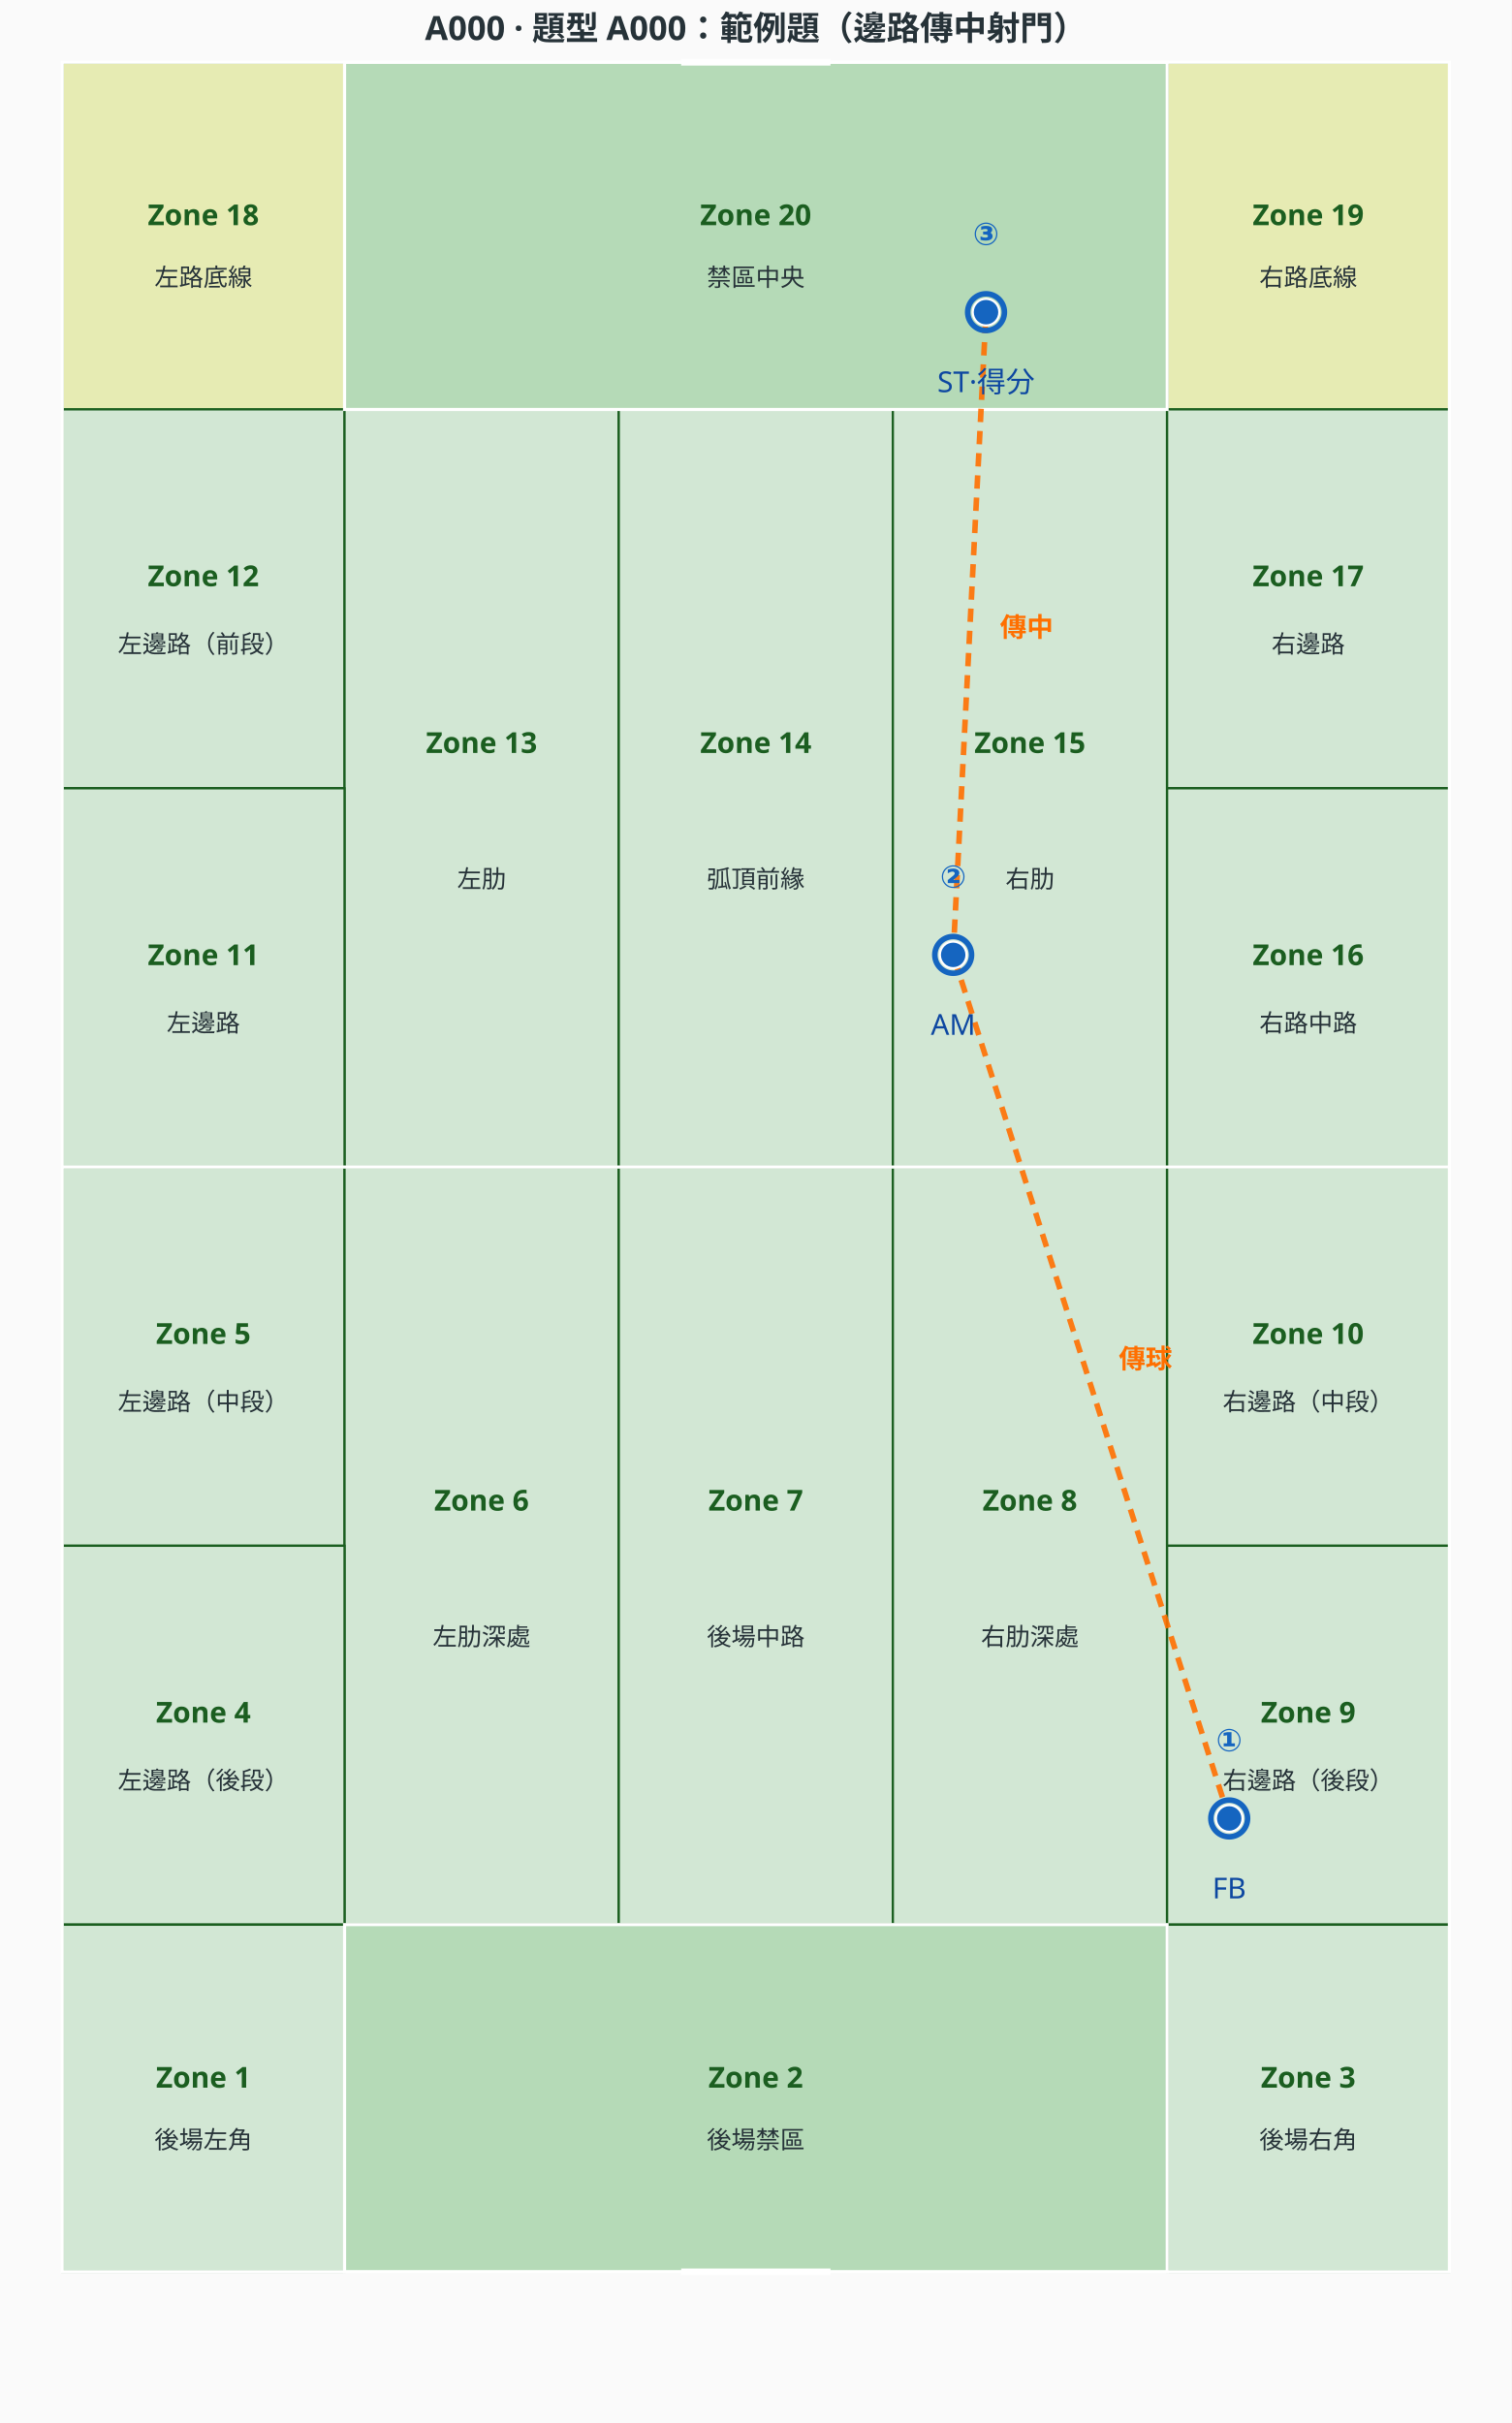
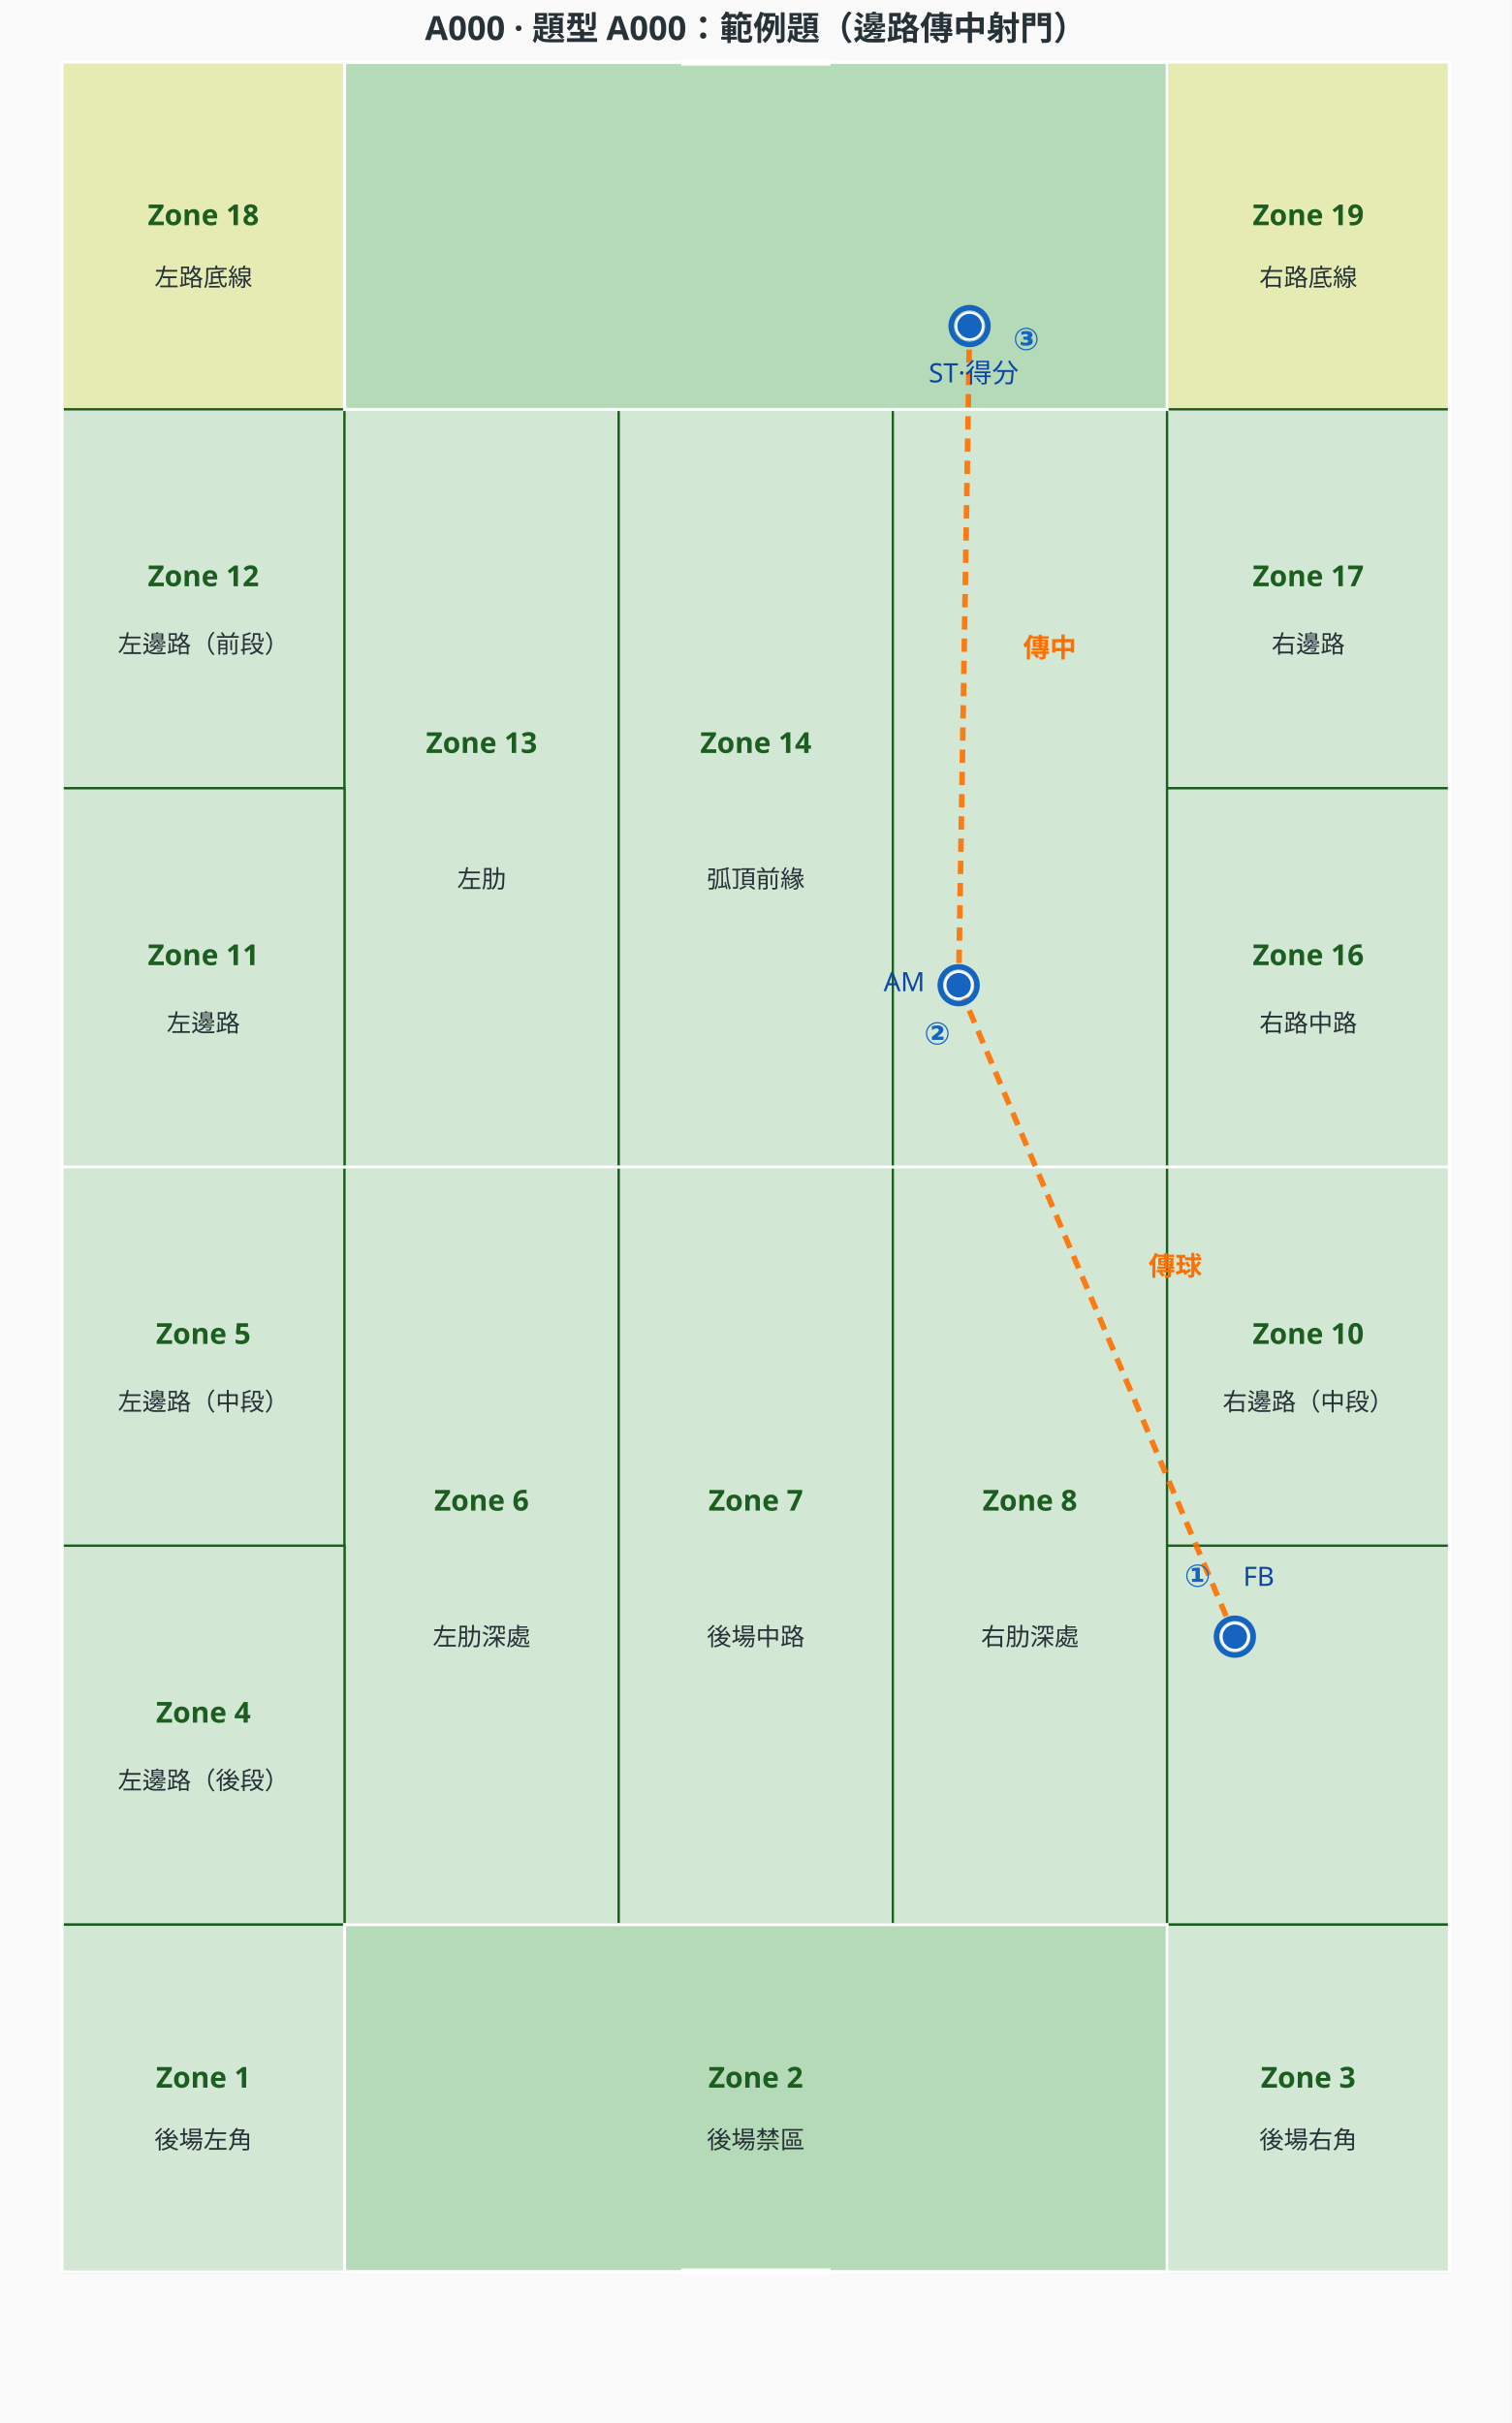
<svg xmlns="http://www.w3.org/2000/svg" viewBox="0 0 680 1090" width="680" height="1090">
  <style>
  text { font-family: 'PingFang TC', 'Heiti TC', 'Noto Sans TC', sans-serif; }
</style>
  <rect width="100%" height="100%" fill="#fafafa" />
  <text x="340.0" y="18" text-anchor="middle" font-size="15" font-weight="bold" fill="#263238">A000 · 題型 A000：範例題（邊路傳中射門）</text>
  <rect x="28.00" y="28.00" width="624.00" height="994.00" fill="#2e7d32" stroke="none" />
  <rect x="28.00" y="28.00" width="126.98" height="156.16" fill="#fff9c4" stroke="#1b5e20" stroke-width="1" opacity="0.88" />
  <text x="91.49" y="96.71" text-anchor="middle" dominant-baseline="middle" font-size="13.0" font-weight="bold" fill="#1b5e20">Zone 18</text>
  <text x="91.49" y="124.82" text-anchor="middle" dominant-baseline="middle" font-size="11.0" fill="#263238">左路底線</text>
  <rect x="154.98" y="28.00" width="369.97" height="156.16" fill="#c8e6c9" stroke="#1b5e20" stroke-width="1" opacity="0.88" />
-   <text x="339.97" y="96.71" text-anchor="middle" dominant-baseline="middle" font-size="13.0" font-weight="bold" fill="#1b5e20">Zone 20</text>
-   <text x="339.97" y="124.82" text-anchor="middle" dominant-baseline="middle" font-size="11.0" fill="#263238">禁區中央</text>
  <rect x="525.02" y="28.00" width="126.98" height="156.16" fill="#fff9c4" stroke="#1b5e20" stroke-width="1" opacity="0.88" />
  <text x="588.51" y="96.71" text-anchor="middle" dominant-baseline="middle" font-size="13.0" font-weight="bold" fill="#1b5e20">Zone 19</text>
  <text x="588.51" y="124.82" text-anchor="middle" dominant-baseline="middle" font-size="11.0" fill="#263238">右路底線</text>
  <rect x="28.00" y="184.16" width="126.98" height="170.37" fill="#e8f5e9" stroke="#1b5e20" stroke-width="1" opacity="0.88" />
  <text x="91.49" y="259.12" text-anchor="middle" dominant-baseline="middle" font-size="13.0" font-weight="bold" fill="#1b5e20">Zone 12</text>
  <text x="91.49" y="289.79" text-anchor="middle" dominant-baseline="middle" font-size="11.0" fill="#263238">左邊路（前段）</text>
  <rect x="154.98" y="184.16" width="123.30" height="340.84" fill="#e8f5e9" stroke="#1b5e20" stroke-width="1" opacity="0.88" />
  <text x="216.64" y="334.13" text-anchor="middle" dominant-baseline="middle" font-size="13.0" font-weight="bold" fill="#1b5e20">Zone 13</text>
  <text x="216.64" y="395.48" text-anchor="middle" dominant-baseline="middle" font-size="11.0" fill="#263238">左肋</text>
  <rect x="278.35" y="184.16" width="123.30" height="340.84" fill="#e8f5e9" stroke="#1b5e20" stroke-width="1" opacity="0.88" />
  <text x="340.00" y="334.13" text-anchor="middle" dominant-baseline="middle" font-size="13.0" font-weight="bold" fill="#1b5e20">Zone 14</text>
  <text x="340.00" y="395.48" text-anchor="middle" dominant-baseline="middle" font-size="11.0" fill="#263238">弧頂前緣</text>
  <rect x="401.65" y="184.16" width="123.30" height="340.84" fill="#e8f5e9" stroke="#1b5e20" stroke-width="1" opacity="0.88" />
-   <text x="463.30" y="334.13" text-anchor="middle" dominant-baseline="middle" font-size="13.0" font-weight="bold" fill="#1b5e20">Zone 15</text>
-   <text x="463.30" y="395.48" text-anchor="middle" dominant-baseline="middle" font-size="11.0" fill="#263238">右肋</text>
  <rect x="525.02" y="184.16" width="126.98" height="170.37" fill="#e8f5e9" stroke="#1b5e20" stroke-width="1" opacity="0.88" />
  <text x="588.51" y="259.12" text-anchor="middle" dominant-baseline="middle" font-size="13.0" font-weight="bold" fill="#1b5e20">Zone 17</text>
  <text x="588.51" y="289.79" text-anchor="middle" dominant-baseline="middle" font-size="11.0" fill="#263238">右邊路</text>
  <rect x="28.00" y="354.63" width="126.98" height="170.37" fill="#e8f5e9" stroke="#1b5e20" stroke-width="1" opacity="0.88" />
  <text x="91.49" y="429.59" text-anchor="middle" dominant-baseline="middle" font-size="13.0" font-weight="bold" fill="#1b5e20">Zone 11</text>
  <text x="91.49" y="460.26" text-anchor="middle" dominant-baseline="middle" font-size="11.0" fill="#263238">左邊路</text>
  <rect x="525.02" y="354.63" width="126.98" height="170.37" fill="#e8f5e9" stroke="#1b5e20" stroke-width="1" opacity="0.88" />
  <text x="588.51" y="429.59" text-anchor="middle" dominant-baseline="middle" font-size="13.0" font-weight="bold" fill="#1b5e20">Zone 16</text>
  <text x="588.51" y="460.26" text-anchor="middle" dominant-baseline="middle" font-size="11.0" fill="#263238">右路中路</text>
  <rect x="28.00" y="525.00" width="126.98" height="170.37" fill="#e8f5e9" stroke="#1b5e20" stroke-width="1" opacity="0.88" />
  <text x="91.49" y="599.96" text-anchor="middle" dominant-baseline="middle" font-size="13.0" font-weight="bold" fill="#1b5e20">Zone 5</text>
  <text x="91.49" y="630.63" text-anchor="middle" dominant-baseline="middle" font-size="11.0" fill="#263238">左邊路（中段）</text>
  <rect x="154.98" y="525.00" width="123.30" height="340.84" fill="#e8f5e9" stroke="#1b5e20" stroke-width="1" opacity="0.88" />
  <text x="216.64" y="674.97" text-anchor="middle" dominant-baseline="middle" font-size="13.0" font-weight="bold" fill="#1b5e20">Zone 6</text>
  <text x="216.64" y="736.32" text-anchor="middle" dominant-baseline="middle" font-size="11.0" fill="#263238">左肋深處</text>
  <rect x="278.35" y="525.00" width="123.30" height="340.84" fill="#e8f5e9" stroke="#1b5e20" stroke-width="1" opacity="0.88" />
  <text x="340.00" y="674.97" text-anchor="middle" dominant-baseline="middle" font-size="13.0" font-weight="bold" fill="#1b5e20">Zone 7</text>
  <text x="340.00" y="736.32" text-anchor="middle" dominant-baseline="middle" font-size="11.0" fill="#263238">後場中路</text>
  <rect x="401.65" y="525.00" width="123.30" height="340.84" fill="#e8f5e9" stroke="#1b5e20" stroke-width="1" opacity="0.88" />
  <text x="463.30" y="674.97" text-anchor="middle" dominant-baseline="middle" font-size="13.0" font-weight="bold" fill="#1b5e20">Zone 8</text>
  <text x="463.30" y="736.32" text-anchor="middle" dominant-baseline="middle" font-size="11.0" fill="#263238">右肋深處</text>
  <rect x="525.02" y="525.00" width="126.98" height="170.37" fill="#e8f5e9" stroke="#1b5e20" stroke-width="1" opacity="0.88" />
  <text x="588.51" y="599.96" text-anchor="middle" dominant-baseline="middle" font-size="13.0" font-weight="bold" fill="#1b5e20">Zone 10</text>
  <text x="588.51" y="630.63" text-anchor="middle" dominant-baseline="middle" font-size="11.0" fill="#263238">右邊路（中段）</text>
  <rect x="28.00" y="695.37" width="126.98" height="170.37" fill="#e8f5e9" stroke="#1b5e20" stroke-width="1" opacity="0.88" />
  <text x="91.49" y="770.34" text-anchor="middle" dominant-baseline="middle" font-size="13.0" font-weight="bold" fill="#1b5e20">Zone 4</text>
  <text x="91.49" y="801.00" text-anchor="middle" dominant-baseline="middle" font-size="11.0" fill="#263238">左邊路（後段）</text>
  <rect x="525.02" y="695.37" width="126.98" height="170.37" fill="#e8f5e9" stroke="#1b5e20" stroke-width="1" opacity="0.88" />
-   <text x="588.51" y="770.34" text-anchor="middle" dominant-baseline="middle" font-size="13.0" font-weight="bold" fill="#1b5e20">Zone 9</text>
-   <text x="588.51" y="801.00" text-anchor="middle" dominant-baseline="middle" font-size="11.0" fill="#263238">右邊路（後段）</text>
  <rect x="28.00" y="865.84" width="126.98" height="156.16" fill="#e8f5e9" stroke="#1b5e20" stroke-width="1" opacity="0.88" />
  <text x="91.49" y="934.55" text-anchor="middle" dominant-baseline="middle" font-size="13.0" font-weight="bold" fill="#1b5e20">Zone 1</text>
  <text x="91.49" y="962.66" text-anchor="middle" dominant-baseline="middle" font-size="11.0" fill="#263238">後場左角</text>
  <rect x="154.98" y="865.84" width="369.97" height="156.16" fill="#c8e6c9" stroke="#1b5e20" stroke-width="1" opacity="0.88" />
  <text x="339.97" y="934.55" text-anchor="middle" dominant-baseline="middle" font-size="13.0" font-weight="bold" fill="#1b5e20">Zone 2</text>
  <text x="339.97" y="962.66" text-anchor="middle" dominant-baseline="middle" font-size="11.0" fill="#263238">後場禁區</text>
  <rect x="525.02" y="865.84" width="126.98" height="156.16" fill="#e8f5e9" stroke="#1b5e20" stroke-width="1" opacity="0.88" />
  <text x="588.51" y="934.55" text-anchor="middle" dominant-baseline="middle" font-size="13.0" font-weight="bold" fill="#1b5e20">Zone 3</text>
  <text x="588.51" y="962.66" text-anchor="middle" dominant-baseline="middle" font-size="11.0" fill="#263238">後場右角</text>
  <rect x="28.00" y="28.00" width="624.00" height="994.00" fill="none" stroke="white" stroke-width="1.4" />
  <line x1="28.00" y1="525.00" x2="652.00" y2="525.00" stroke="white" stroke-width="1.4" />
  <rect x="155.00" y="28.00" width="370.00" height="156.20" fill="none" stroke="white" stroke-width="1.4" />
  <rect x="155.00" y="865.80" width="370.00" height="156.20" fill="none" stroke="white" stroke-width="1.4" />
  <line x1="306.41" y1="28.00" x2="373.59" y2="28.00" stroke="white" stroke-width="3" />
  <line x1="306.41" y1="1022.00" x2="373.59" y2="1022.00" stroke="white" stroke-width="3" />
-   <line x1="552.95" y1="818.04" x2="428.78" y2="429.56" stroke="#ff6f00" stroke-width="2.5" stroke-dasharray="6 4" opacity="0.9" />
-   <text x="515.27" y="615.50" text-anchor="middle" font-size="12" font-weight="bold" fill="#ff6f00">傳球</text>
-   <line x1="428.78" y1="429.56" x2="443.56" y2="140.43" stroke="#ff6f00" stroke-width="2.5" stroke-dasharray="6 4" opacity="0.9" />
-   <text x="461.83" y="286.39" text-anchor="middle" font-size="12" font-weight="bold" fill="#ff6f00">傳中</text>
-   <circle cx="552.95" cy="818.04" r="8.26" fill="none" stroke="#1565c0" stroke-width="2.5" />
-   <circle cx="552.95" cy="818.04" r="6.00" fill="#1565c0" stroke="white" stroke-width="1" />
-   <text x="552.95" y="787.75" text-anchor="middle" font-size="14" font-weight="bold" fill="#1565c0">①</text>
-   <text x="552.95" y="854.01" text-anchor="middle" font-size="13" fill="#0d47a1">FB</text>
-   <circle cx="428.78" cy="429.56" r="8.26" fill="none" stroke="#1565c0" stroke-width="2.5" />
-   <circle cx="428.78" cy="429.56" r="6.00" fill="#1565c0" stroke="white" stroke-width="1" />
-   <text x="428.78" y="399.27" text-anchor="middle" font-size="14" font-weight="bold" fill="#1565c0">②</text>
-   <text x="428.78" y="465.54" text-anchor="middle" font-size="13" fill="#0d47a1">AM</text>
-   <circle cx="443.56" cy="140.43" r="8.26" fill="none" stroke="#1565c0" stroke-width="2.5" />
-   <circle cx="443.56" cy="140.43" r="6.00" fill="#1565c0" stroke="white" stroke-width="1" />
-   <text x="443.56" y="110.14" text-anchor="middle" font-size="14" font-weight="bold" fill="#1565c0">③</text>
-   <text x="443.56" y="176.41" text-anchor="middle" font-size="13" fill="#0d47a1">ST·得分</text>
+   <line x1="555.49" y1="736.26" x2="431.24" y2="443.20" stroke="#ff6f00" stroke-width="2.5" stroke-dasharray="6 4" opacity="0.9" />
+   <text x="528.68" y="573.80" text-anchor="middle" font-size="12" font-weight="bold" fill="#ff6f00">傳球</text>
+   <line x1="431.24" y1="443.20" x2="436.16" y2="146.68" stroke="#ff6f00" stroke-width="2.5" stroke-dasharray="6 4" opacity="0.9" />
+   <text x="472.24" y="295.62" text-anchor="middle" font-size="12" font-weight="bold" fill="#ff6f00">傳中</text>
+   <circle cx="555.49" cy="736.26" r="8.26" fill="none" stroke="#1565c0" stroke-width="2.5" />
+   <circle cx="555.49" cy="736.26" r="6.00" fill="#1565c0" stroke="white" stroke-width="1" />
+   <text x="538.71" y="713.75" text-anchor="middle" font-size="14" font-weight="bold" fill="#1565c0">①</text>
+   <text x="566.24" y="713.41" text-anchor="middle" font-size="12" fill="#0d47a1">FB</text>
+   <circle cx="431.24" cy="443.20" r="8.26" fill="none" stroke="#1565c0" stroke-width="2.5" />
+   <circle cx="431.24" cy="443.20" r="6.00" fill="#1565c0" stroke="white" stroke-width="1" />
+   <text x="421.62" y="469.81" text-anchor="middle" font-size="14" font-weight="bold" fill="#1565c0">②</text>
+   <text x="406.76" y="445.90" text-anchor="middle" font-size="12" fill="#0d47a1">AM</text>
+   <circle cx="436.16" cy="146.68" r="8.26" fill="none" stroke="#1565c0" stroke-width="2.5" />
+   <circle cx="436.16" cy="146.68" r="6.00" fill="#1565c0" stroke="white" stroke-width="1" />
+   <text x="461.64" y="157.43" text-anchor="middle" font-size="14" font-weight="bold" fill="#1565c0">③</text>
+   <text x="438.01" y="172.01" text-anchor="middle" font-size="12" fill="#0d47a1">ST·得分</text>
</svg>
